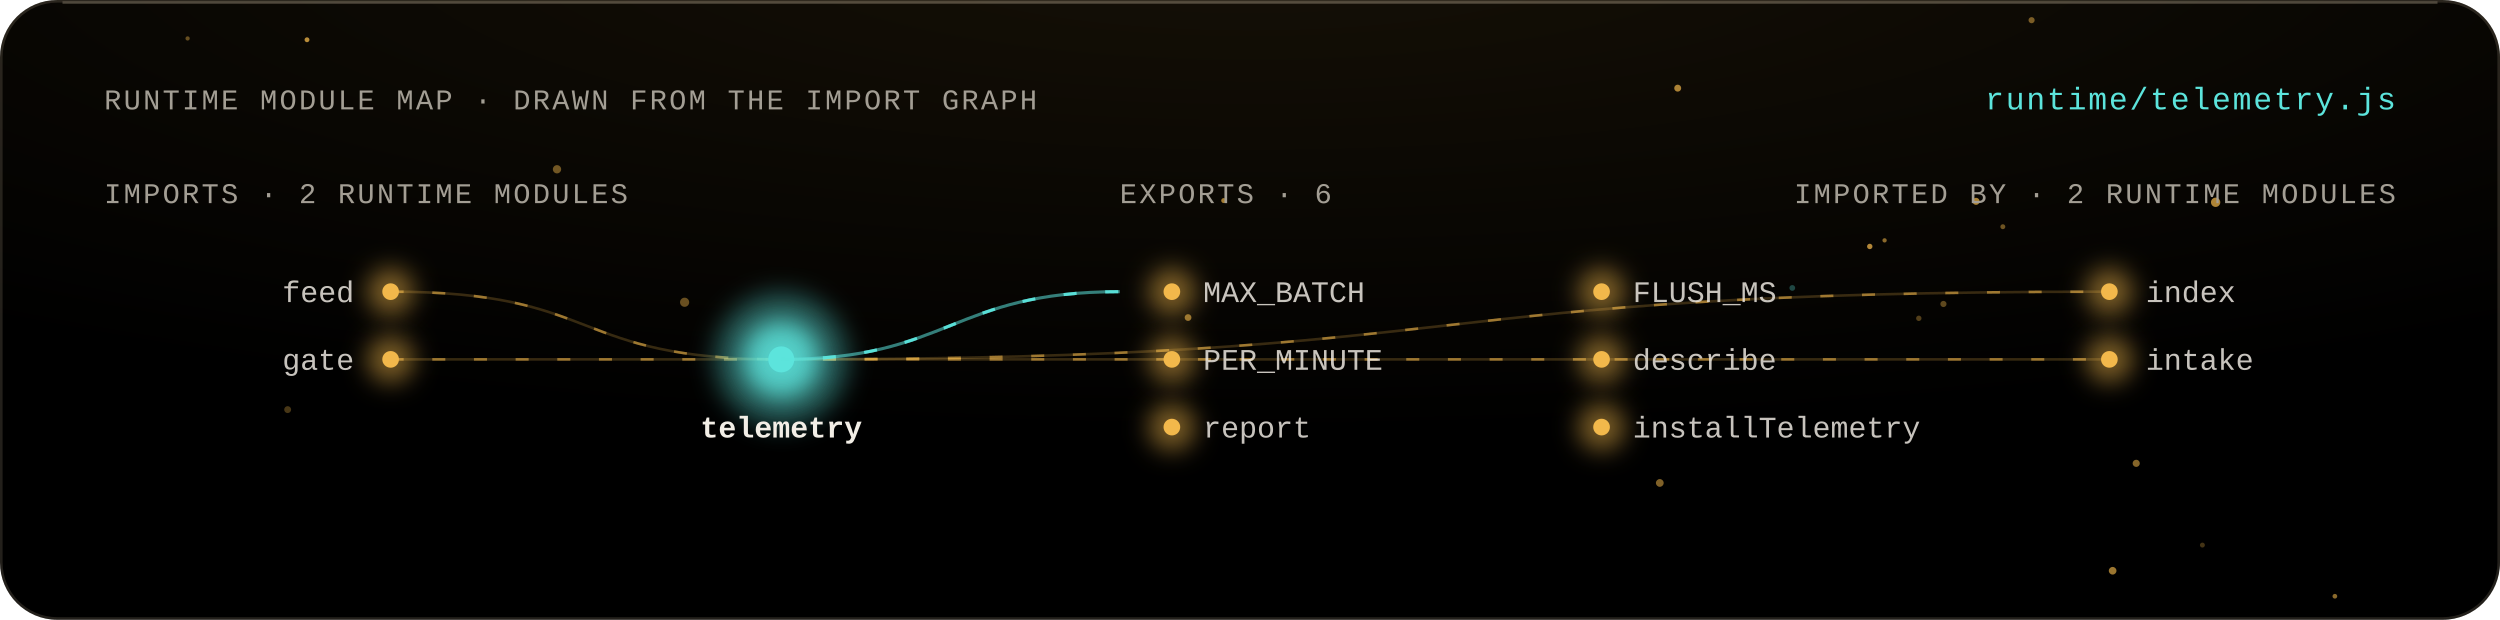
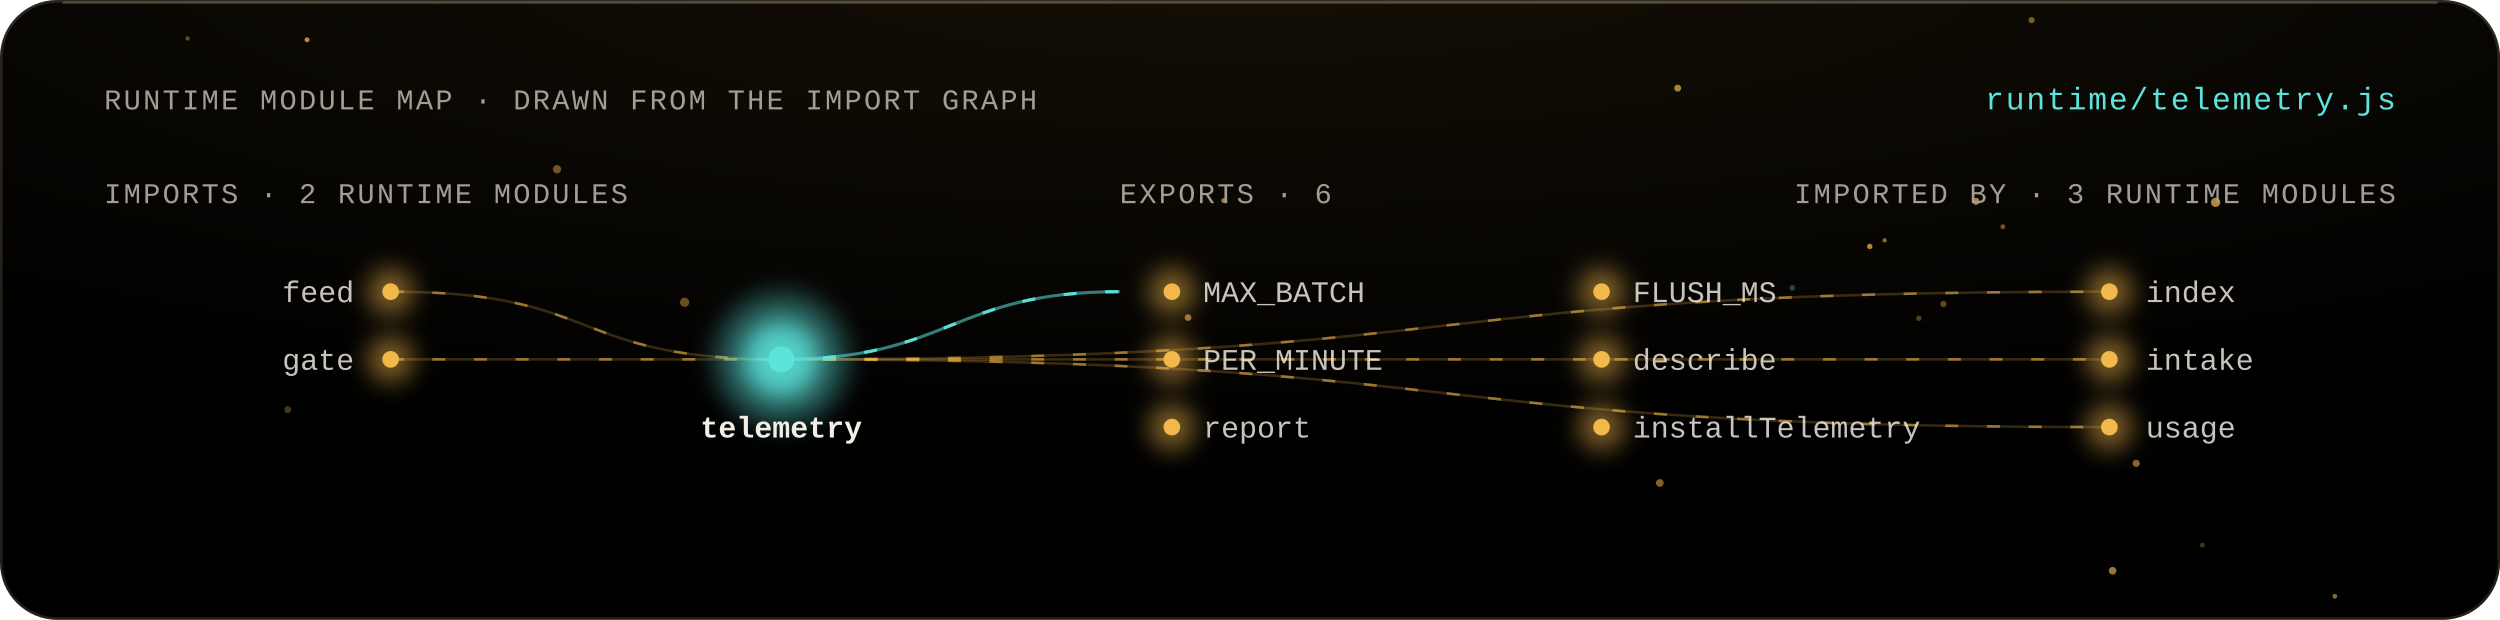
<svg xmlns="http://www.w3.org/2000/svg" viewBox="0 0 960 238" width="960" height="238" role="img" aria-labelledby="t">
  <style>
  text { font-family: 'Geist Mono', ui-monospace, 'Liberation Mono', Menlo, monospace; fill: #F2EEE6; }
  .m { fill: #A39E94; font-size: 11px; letter-spacing: .08em; }
  .l { font-size: 11.5px; }
  .h { font-size: 12px; fill: #5CE4DC; letter-spacing: .06em; }
  .flow { stroke-dasharray: 5 11; animation: flow 3s linear infinite; }
  @keyframes flow { to { stroke-dashoffset: -32; } }
  .breathe { animation: breathe 4.2s ease-in-out infinite; }
  @keyframes breathe { 50% { opacity: .38; } }
  .beat { animation: beat 2.6s ease-in-out infinite; transform-box: fill-box; transform-origin: center; }
  @keyframes beat { 50% { opacity: .55; transform: scale(1.35); } }
  .spin { transform-box: fill-box; transform-origin: center; animation: spin 48s linear infinite; }
  .spin-r { transform-box: fill-box; transform-origin: center; animation: spin 64s linear infinite reverse; }
  @keyframes spin { to { transform: rotate(360deg); } }
  @media (prefers-reduced-motion: reduce) { * { animation: none !important; } }
</style>
  <defs>
    <filter id="bloom" x="-80%" y="-80%" width="260%" height="260%">
      <feGaussianBlur stdDeviation="4.5" />
    </filter>
    <filter id="soft" x="-30%" y="-30%" width="160%" height="160%">
      <feGaussianBlur stdDeviation="1.4" />
    </filter>
    <radialGradient id="key" cx="50%" cy="-10%" r="80%">
      <stop offset="0" stop-color="#F2B84B" stop-opacity=".09" />
      <stop offset="1" stop-color="#F2B84B" stop-opacity="0" />
    </radialGradient>
    <linearGradient id="pair" x1="0" x2="1">
      <stop offset="0" stop-color="#F2B84B" />
      <stop offset="1" stop-color="#5CE4DC" />
    </linearGradient>
  </defs>
  <rect width="960" height="238" rx="22" fill="#000" />
  <rect width="960" height="238" rx="22" fill="url(#key)" />
  <rect x=".5" y=".5" width="959" height="237" rx="21.5" fill="none" stroke="rgba(255,232,196,.14)" />
  <path d="M 24 1 H 936" stroke="rgba(255,238,208,.22)" stroke-width="1" />
  <g>
    <circle cx="644.24" cy="33.85" r="1.34" fill="#F2B84B" opacity="0.69" class="breathe" style="animation-delay:-2.36s" />
    <circle cx="811.25" cy="219.17" r="1.47" fill="#F2B84B" opacity="0.64" class="breathe" style="animation-delay:-1.3s" />
    <circle cx="780.13" cy="7.75" r="1.18" fill="#F2B84B" opacity="0.48" class="breathe" style="animation-delay:-2.31s" />
    <circle cx="213.89" cy="65" r="1.59" fill="#F2B84B" opacity="0.45" class="breathe" style="animation-delay:-1.78s" />
    <circle cx="117.89" cy="15.27" r="0.94" fill="#F2B84B" opacity="0.75" class="breathe" style="animation-delay:-3.09s" />
    <circle cx="820.31" cy="177.92" r="1.38" fill="#F2B84B" opacity="0.55" class="breathe" style="animation-delay:-2.48s" />
    <circle cx="723.68" cy="92.3" r="0.83" fill="#F2B84B" opacity="0.56" class="breathe" style="animation-delay:-1.51s" />
    <circle cx="758.8" cy="77.31" r="1.36" fill="#F2B84B" opacity="0.71" class="breathe" style="animation-delay:-2.63s" />
    <circle cx="896.59" cy="228.96" r="0.91" fill="#F2B84B" opacity="0.57" class="breathe" style="animation-delay:-2.97s" />
    <circle cx="736.82" cy="122.23" r="1.04" fill="#F2B84B" opacity="0.33" class="breathe" style="animation-delay:-3.4s" />
    <circle cx="850.8" cy="77.68" r="1.79" fill="#F2B84B" opacity="0.71" class="breathe" style="animation-delay:-4.07s" />
    <circle cx="262.89" cy="116.07" r="1.76" fill="#F2B84B" opacity="0.42" class="breathe" style="animation-delay:-1.19s" />
    <circle cx="688.24" cy="110.57" r="1.11" fill="#5CE4DC" opacity="0.3" class="breathe" style="animation-delay:-2.68s" />
    <circle cx="469.91" cy="77.02" r="0.96" fill="#F2B84B" opacity="0.66" class="breathe" style="animation-delay:-1.82s" />
    <circle cx="717.99" cy="94.64" r="1.04" fill="#F2B84B" opacity="0.73" class="breathe" style="animation-delay:-1.74s" />
    <circle cx="72.04" cy="14.76" r="0.82" fill="#F2B84B" opacity="0.4" class="breathe" style="animation-delay:-3.51s" />
    <circle cx="637.36" cy="185.45" r="1.49" fill="#F2B84B" opacity="0.53" class="breathe" style="animation-delay:-2.37s" />
    <circle cx="110.46" cy="157.29" r="1.33" fill="#F2B84B" opacity="0.3" class="breathe" style="animation-delay:-2.07s" />
    <circle cx="746.28" cy="116.73" r="1.19" fill="#F2B84B" opacity="0.38" class="breathe" style="animation-delay:-0.06s" />
    <circle cx="845.72" cy="209.31" r="0.95" fill="#F2B84B" opacity="0.28" class="breathe" style="animation-delay:-3.47s" />
    <circle cx="456.21" cy="121.94" r="1.3" fill="#F2B84B" opacity="0.6" class="breathe" style="animation-delay:-0.87s" />
    <circle cx="769.09" cy="87.06" r="0.95" fill="#F2B84B" opacity="0.44" class="breathe" style="animation-delay:-1.11s" />
  </g>
  <text x="40" y="42" class="m" text-anchor="start">RUNTIME MODULE MAP · DRAWN FROM THE IMPORT GRAPH</text>
  <text x="920" y="42" class="h" text-anchor="end">runtime/telemetry.js</text>
  <text x="40" y="78" class="m" text-anchor="start">IMPORTS · 2 RUNTIME MODULES</text>
  <text x="430" y="78" class="m" text-anchor="start">EXPORTS · 6</text>
-   <text x="920" y="78" class="m" text-anchor="end">IMPORTED BY · 2 RUNTIME MODULES</text>
+   <text x="920" y="78" class="m" text-anchor="end">IMPORTED BY · 3 RUNTIME MODULES</text>
  <path d="M 150 112 C 232.5 112, 217.5 138, 300 138" fill="none" stroke="#F2B84B" stroke-opacity="0.22" stroke-width="1" />
  <path d="M 150 112 C 232.5 112, 217.5 138, 300 138" fill="none" stroke="#F2B84B" stroke-opacity="0.55" stroke-width="1" class="flow" />
  <g>
    <circle cx="150" cy="112" r="9" fill="#F2B84B" opacity="0.5" filter="url(#bloom)" class="breathe" style="animation-delay:-2.46s" />
    <circle cx="150" cy="112" r="3.2" fill="#F2B84B" />
  </g>
  <text x="136" y="116" class="l" text-anchor="end" fill="#F2EEE6" fill-opacity=".82">feed</text>
  <path d="M 150 138 C 232.5 138, 217.5 138, 300 138" fill="none" stroke="#F2B84B" stroke-opacity="0.22" stroke-width="1" />
  <path d="M 150 138 C 232.5 138, 217.5 138, 300 138" fill="none" stroke="#F2B84B" stroke-opacity="0.55" stroke-width="1" class="flow" />
  <g>
    <circle cx="150" cy="138" r="9" fill="#F2B84B" opacity="0.5" filter="url(#bloom)" class="breathe" style="animation-delay:-2.31s" />
    <circle cx="150" cy="138" r="3.2" fill="#F2B84B" />
  </g>
  <text x="136" y="142" class="l" text-anchor="end" fill="#F2EEE6" fill-opacity=".82">gate</text>
  <path d="M 300 138 C 580.5 138, 529.5 112, 810 112" fill="none" stroke="#F2B84B" stroke-opacity="0.22" stroke-width="1" />
  <path d="M 300 138 C 580.5 138, 529.5 112, 810 112" fill="none" stroke="#F2B84B" stroke-opacity="0.55" stroke-width="1" class="flow" />
  <g>
    <circle cx="810" cy="112" r="9" fill="#F2B84B" opacity="0.5" filter="url(#bloom)" class="breathe" style="animation-delay:-2.68s" />
    <circle cx="810" cy="112" r="3.2" fill="#F2B84B" />
  </g>
  <text x="824" y="116" class="l" text-anchor="start" fill="#F2EEE6" fill-opacity=".82">index</text>
  <path d="M 300 138 C 580.5 138, 529.5 138, 810 138" fill="none" stroke="#F2B84B" stroke-opacity="0.22" stroke-width="1" />
  <path d="M 300 138 C 580.5 138, 529.5 138, 810 138" fill="none" stroke="#F2B84B" stroke-opacity="0.55" stroke-width="1" class="flow" />
  <g>
    <circle cx="810" cy="138" r="9" fill="#F2B84B" opacity="0.5" filter="url(#bloom)" class="breathe" style="animation-delay:-0.57s" />
    <circle cx="810" cy="138" r="3.2" fill="#F2B84B" />
  </g>
  <text x="824" y="142" class="l" text-anchor="start" fill="#F2EEE6" fill-opacity=".82">intake</text>
+   <path d="M 300 138 C 580.5 138, 529.5 164, 810 164" fill="none" stroke="#F2B84B" stroke-opacity="0.22" stroke-width="1" />
+   <path d="M 300 138 C 580.5 138, 529.5 164, 810 164" fill="none" stroke="#F2B84B" stroke-opacity="0.55" stroke-width="1" class="flow" />
+   <g>
+     <circle cx="810" cy="164" r="9" fill="#F2B84B" opacity="0.5" filter="url(#bloom)" class="breathe" style="animation-delay:-3.52s" />
+     <circle cx="810" cy="164" r="3.2" fill="#F2B84B" />
+   </g>
+   <text x="824" y="168" class="l" text-anchor="start" fill="#F2EEE6" fill-opacity=".82">usage</text>
  <circle cx="300" cy="138" r="26" fill="#5CE4DC" opacity=".35" filter="url(#bloom)" class="beat" />
  <g>
    <circle cx="300" cy="138" r="15" fill="#5CE4DC" opacity="0.85" filter="url(#bloom)" class="beat" style="animation-delay:-0s" />
    <circle cx="300" cy="138" r="5" fill="#5CE4DC" />
  </g>
  <text x="300" y="168" class="l" text-anchor="middle" fill="#5CE4DC" font-weight="700" font-size="13">telemetry</text>
  <path d="M 300 138 C 365 138, 365 112, 430 112" fill="none" stroke="#5CE4DC" stroke-opacity="0.55" stroke-width="1.2" />
  <path d="M 300 138 C 365 138, 365 112, 430 112" fill="none" stroke="#5CE4DC" stroke-opacity="0.95" stroke-width="1.2" class="flow" />
  <g>
-     <circle cx="450" cy="112" r="9" fill="#F2B84B" opacity="0.5" filter="url(#bloom)" class="breathe" style="animation-delay:-3.52s" />
+     <circle cx="450" cy="112" r="9" fill="#F2B84B" opacity="0.5" filter="url(#bloom)" class="breathe" style="animation-delay:-2.25s" />
    <circle cx="450" cy="112" r="3.2" fill="#F2B84B" />
  </g>
  <text x="462" y="116" class="l" text-anchor="start" fill="#F2EEE6" fill-opacity=".82">MAX_BATCH</text>
  <g>
-     <circle cx="615" cy="112" r="9" fill="#F2B84B" opacity="0.5" filter="url(#bloom)" class="breathe" style="animation-delay:-2.25s" />
+     <circle cx="615" cy="112" r="9" fill="#F2B84B" opacity="0.5" filter="url(#bloom)" class="breathe" style="animation-delay:-2.28s" />
    <circle cx="615" cy="112" r="3.2" fill="#F2B84B" />
  </g>
  <text x="627" y="116" class="l" text-anchor="start" fill="#F2EEE6" fill-opacity=".82">FLUSH_MS</text>
  <g>
-     <circle cx="450" cy="138" r="9" fill="#F2B84B" opacity="0.5" filter="url(#bloom)" class="breathe" style="animation-delay:-2.28s" />
+     <circle cx="450" cy="138" r="9" fill="#F2B84B" opacity="0.5" filter="url(#bloom)" class="breathe" style="animation-delay:-2.82s" />
    <circle cx="450" cy="138" r="3.2" fill="#F2B84B" />
  </g>
  <text x="462" y="142" class="l" text-anchor="start" fill="#F2EEE6" fill-opacity=".82">PER_MINUTE</text>
  <g>
-     <circle cx="615" cy="138" r="9" fill="#F2B84B" opacity="0.5" filter="url(#bloom)" class="breathe" style="animation-delay:-2.82s" />
+     <circle cx="615" cy="138" r="9" fill="#F2B84B" opacity="0.5" filter="url(#bloom)" class="breathe" style="animation-delay:-3.38s" />
    <circle cx="615" cy="138" r="3.2" fill="#F2B84B" />
  </g>
  <text x="627" y="142" class="l" text-anchor="start" fill="#F2EEE6" fill-opacity=".82">describe</text>
  <g>
-     <circle cx="450" cy="164" r="9" fill="#F2B84B" opacity="0.5" filter="url(#bloom)" class="breathe" style="animation-delay:-3.38s" />
+     <circle cx="450" cy="164" r="9" fill="#F2B84B" opacity="0.5" filter="url(#bloom)" class="breathe" style="animation-delay:-3.68s" />
    <circle cx="450" cy="164" r="3.2" fill="#F2B84B" />
  </g>
  <text x="462" y="168" class="l" text-anchor="start" fill="#F2EEE6" fill-opacity=".82">report</text>
  <g>
-     <circle cx="615" cy="164" r="9" fill="#F2B84B" opacity="0.5" filter="url(#bloom)" class="breathe" style="animation-delay:-3.68s" />
+     <circle cx="615" cy="164" r="9" fill="#F2B84B" opacity="0.5" filter="url(#bloom)" class="breathe" style="animation-delay:-3.15s" />
    <circle cx="615" cy="164" r="3.2" fill="#F2B84B" />
  </g>
  <text x="627" y="168" class="l" text-anchor="start" fill="#F2EEE6" fill-opacity=".82">installTelemetry</text>
</svg>
